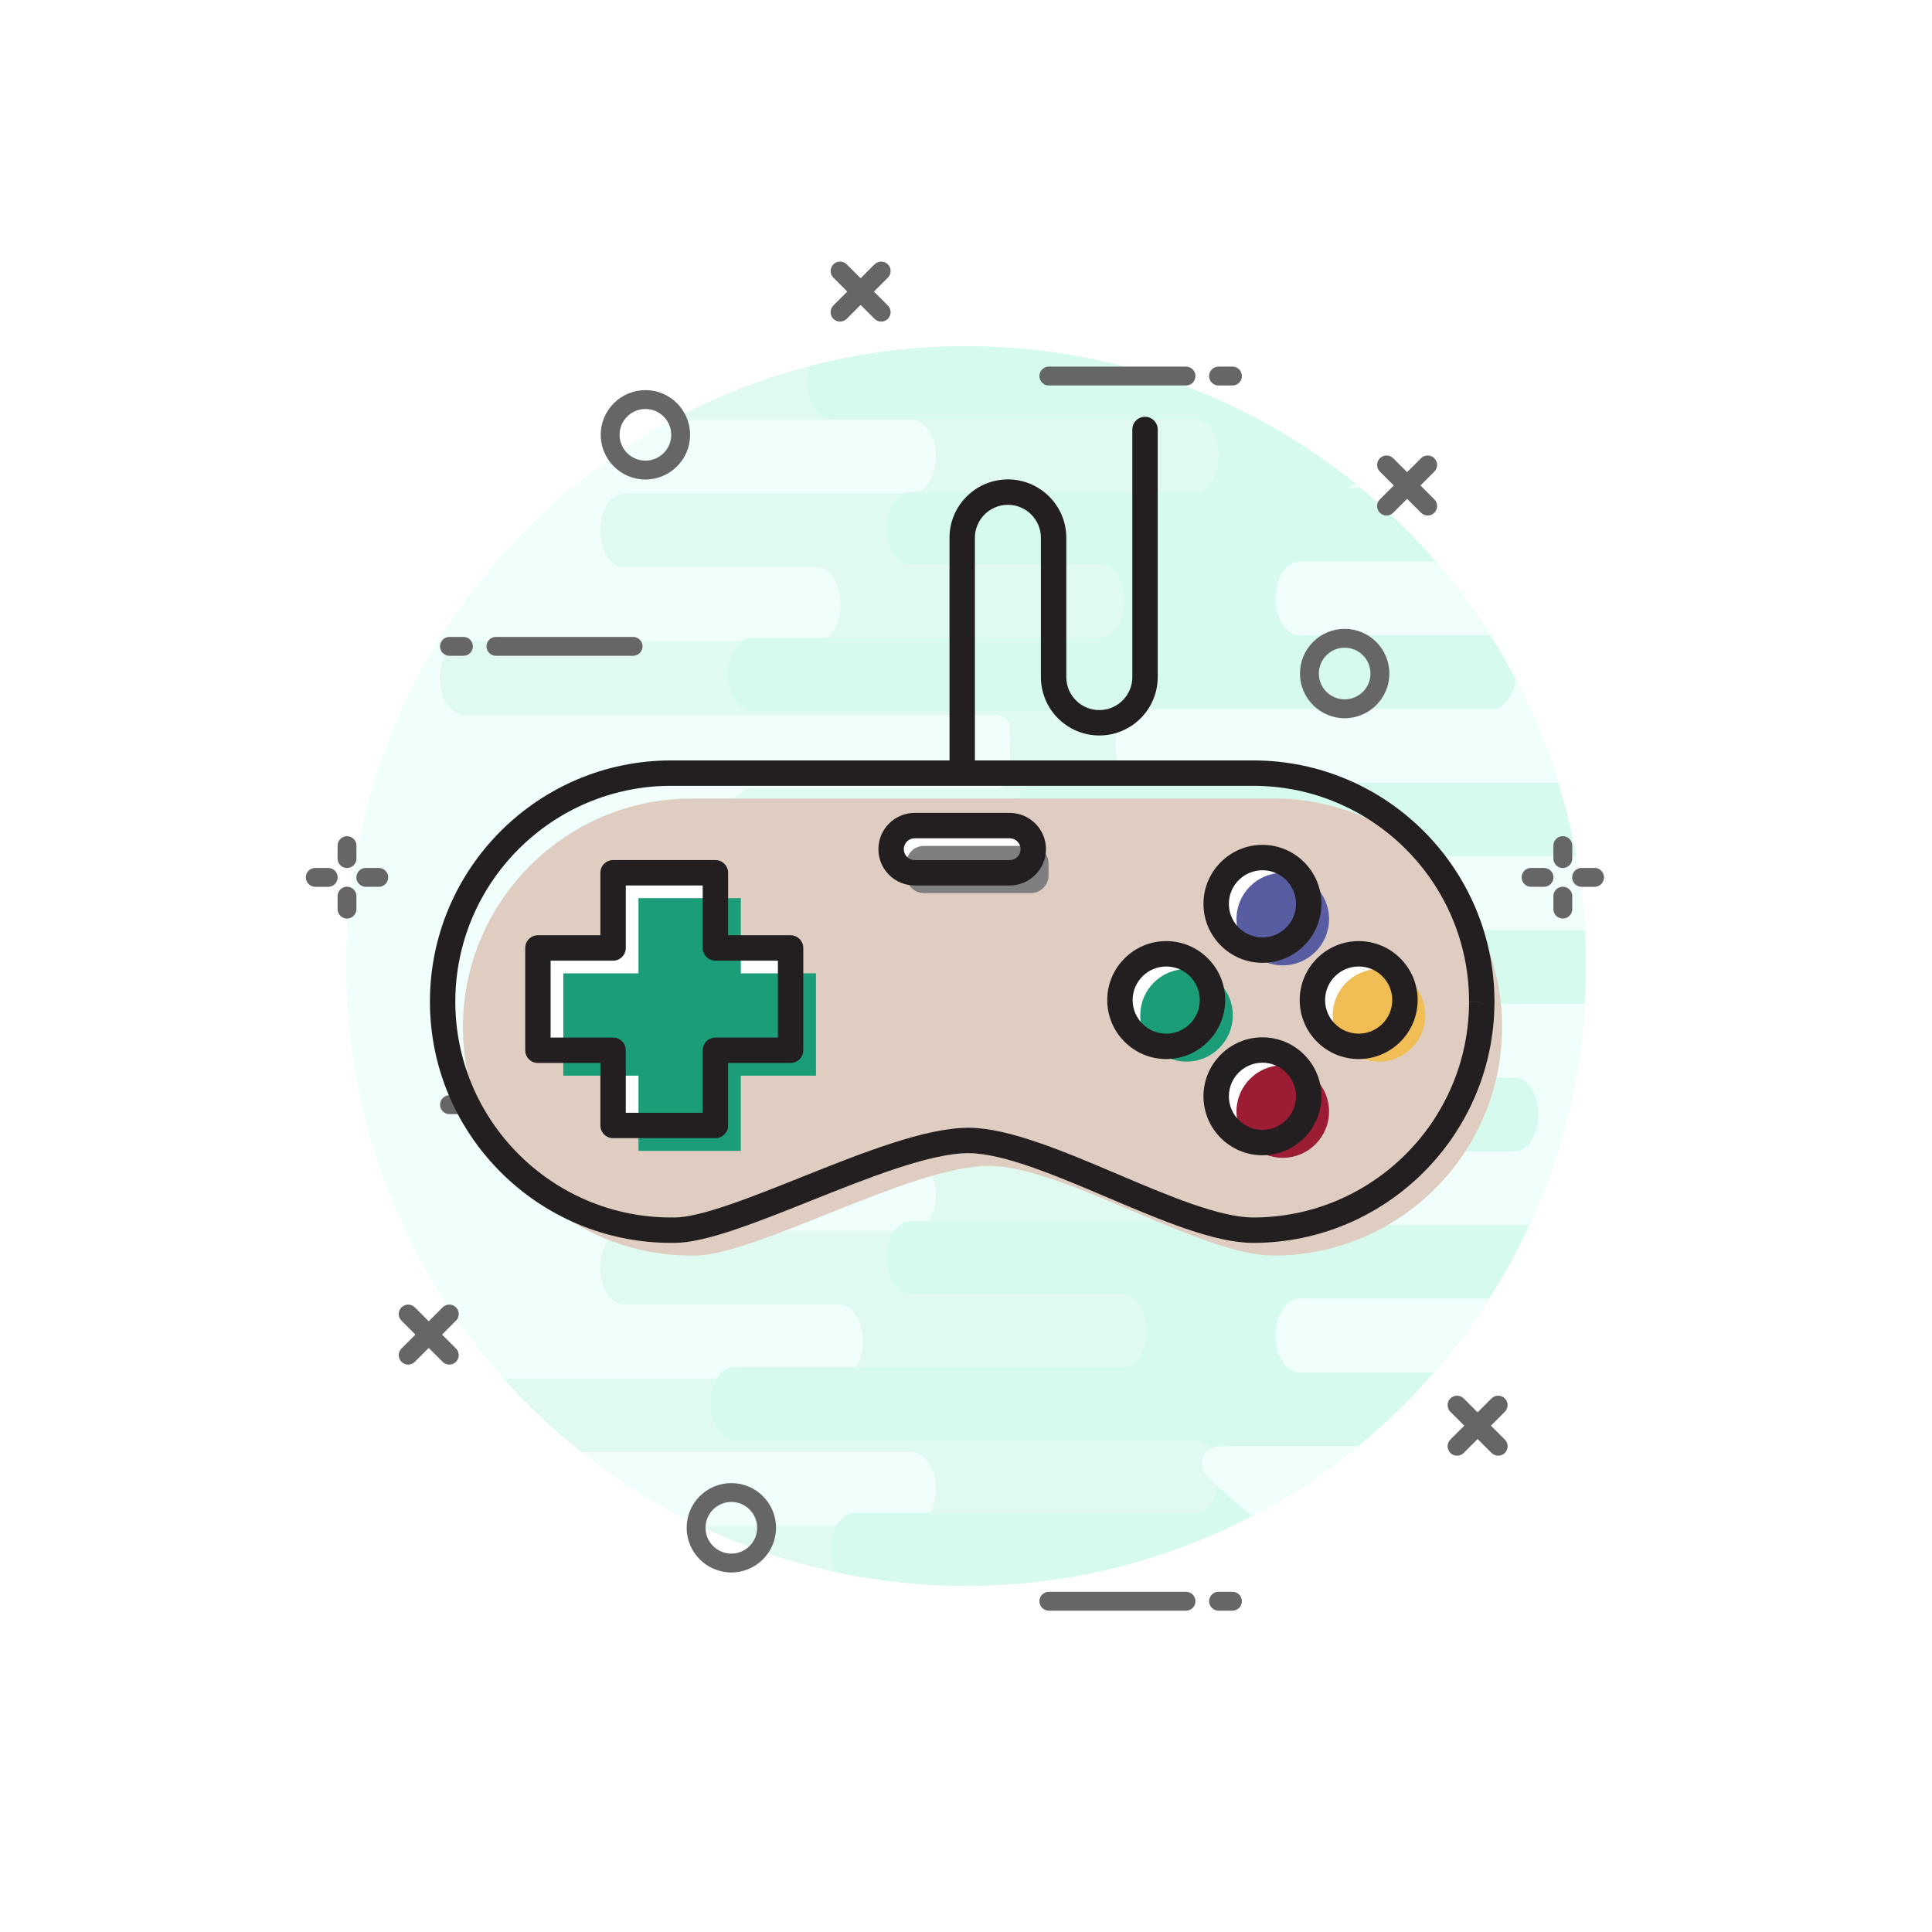
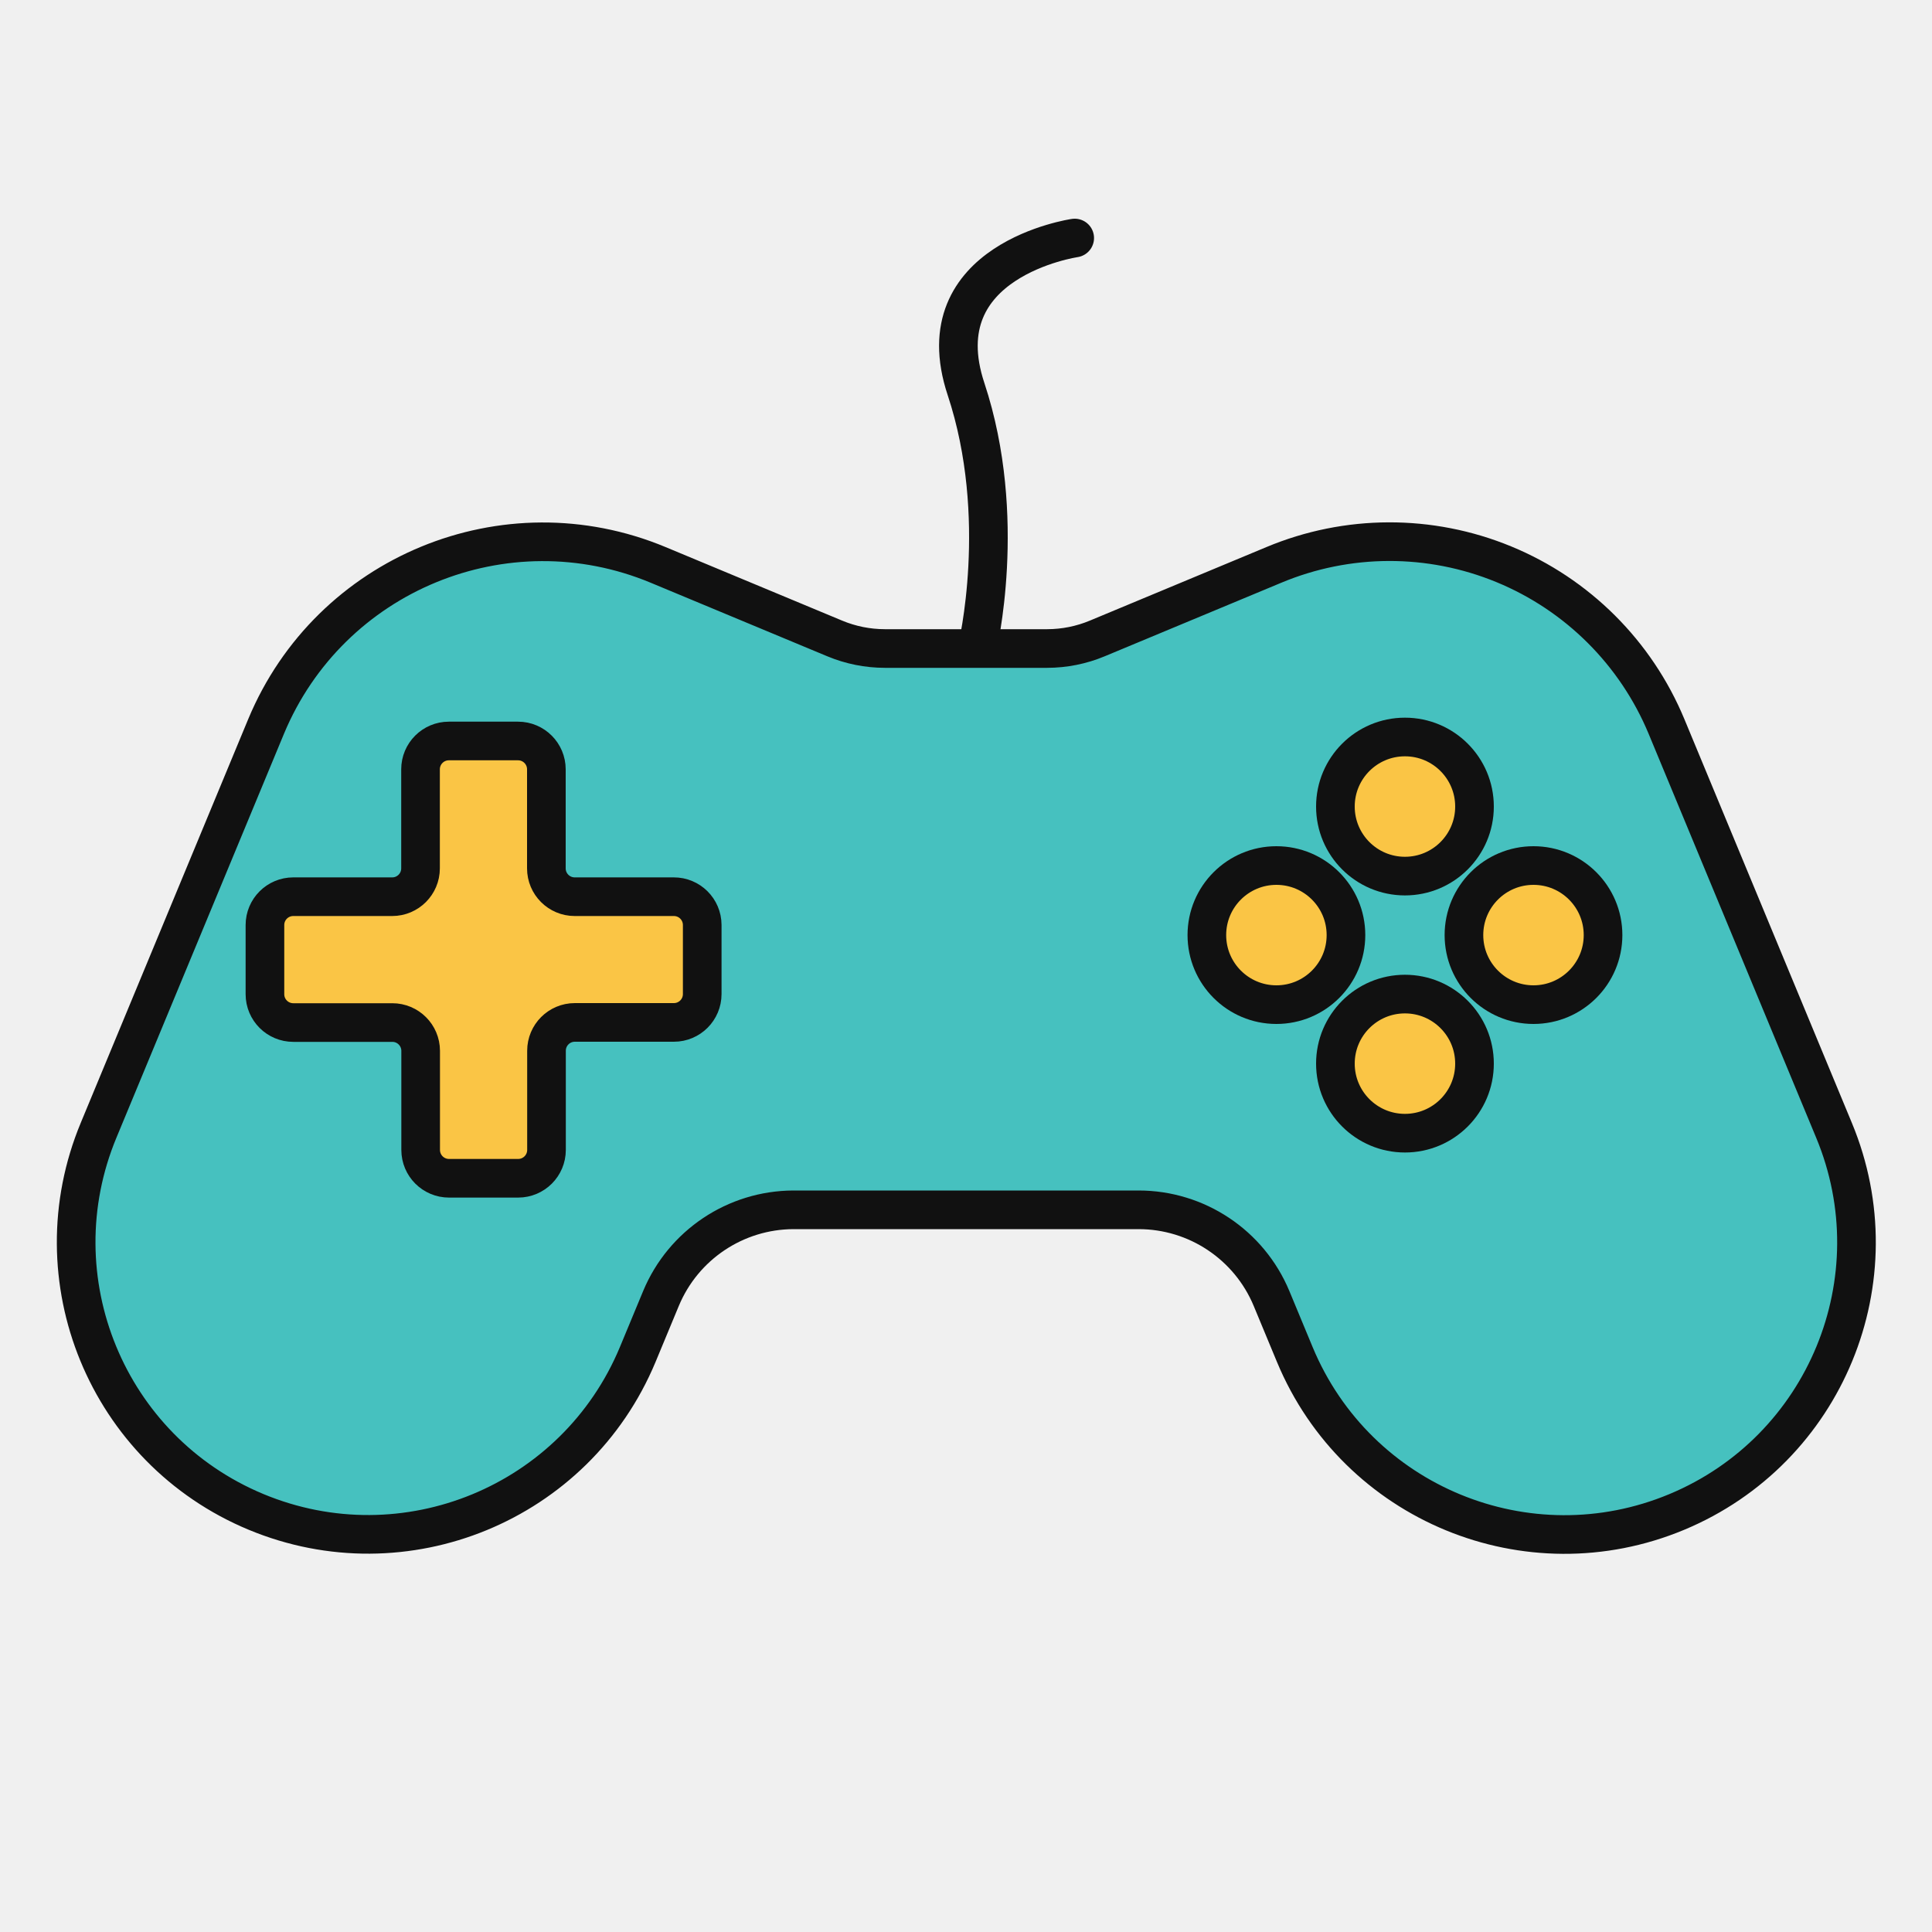
- <svg xmlns="http://www.w3.org/2000/svg" version="1.1" id="svg2" xml:space="preserve" width="682.667" height="682.667" viewBox="0 0 682.667 682.667">
-   <defs id="defs6">
-     <clipPath clipPathUnits="userSpaceOnUse" id="clipPath20">
-       <path d="M 0,512 H 512 V 0 H 0 Z" id="path18" />
-     </clipPath>
-     <clipPath clipPathUnits="userSpaceOnUse" id="clipPath28">
-       <path d="M 91.745,420.255 H 420.255 V 91.745 H 91.745 Z" id="path26" />
-     </clipPath>
+ <svg xmlns="http://www.w3.org/2000/svg" id="Layer_1" data-name="Layer 1" viewBox="0 0 150 150">
+   <defs>
+     <style> .cls-1 { fill: #46c1bf; } .cls-1, .cls-2, .cls-3 { stroke: #111; stroke-linecap: round; stroke-linejoin: round; stroke-width: 3px; } .cls-2 { fill: #fac545; } .cls-3 { fill: none; } </style>
  </defs>
-   <g id="g10" transform="matrix(1.333333,0,0,-1.333333,0,682.6667)">
-     <path d="M 0,0 H 512 V 512 H 0 Z" style="fill:#ffffff;fill-opacity:1;fill-rule:nonzero;stroke:none" id="path12" />
-     <g id="g14">
-       <g id="g16" clip-path="url(#clipPath20)">
-         <g id="g22">
-           <g id="g24" />
-           <g id="g72">
-             <g clip-path="url(#clipPath28)" opacity="0.8" id="g70">
-               <g transform="translate(420.2549,255.9995)" id="g32">
-                 <path d="m 0,0 c 0,-90.715 -73.539,-164.254 -164.254,-164.254 -90.717,0 -164.256,73.539 -164.256,164.254 0,90.716 73.539,164.256 164.256,164.256 C -73.539,164.256 0,90.716 0,0" style="fill:#ecfffa;fill-opacity:1;fill-rule:nonzero;stroke:none" id="path30" />
-               </g>
-               <g transform="translate(240.9619,99.3262)" id="g36">
-                 <path d="m 0,0 -1.404,-0.296 c 0.529,0.201 1.062,0.397 1.589,0.604 z m 159.315,235.243 c -26.851,49.202 -78.137,83.144 -137.55,85.538 L 7.911,320.766 c -25.472,-1.088 -49.441,-7.971 -70.62,-19.373 h 34.507 28.926 c 3.463,0 6.297,-4.396 6.297,-9.769 0,-5.372 -2.834,-9.768 -6.297,-9.768 h -28.926 -47.422 c -3.463,0 -6.297,-4.396 -6.297,-9.768 0,-5.373 2.834,-9.768 6.297,-9.768 h 47.422 3.739 c 3.463,0 6.296,-4.396 6.296,-9.768 0,-5.373 -2.833,-9.768 -6.296,-9.768 h -3.739 -68.674 -21.252 c -3.463,0 -6.297,-4.397 -6.297,-9.769 0,-5.372 2.834,-9.768 6.297,-9.768 h 21.252 68.674 50.965 c 1.423,0 2.733,-0.749 3.791,-1.996 l 0.242,-15.255 c -1.095,-1.424 -2.502,-2.286 -4.033,-2.286 h -50.965 -13.577 c -3.464,0 -6.297,-4.395 -6.297,-9.768 0,-5.372 2.833,-9.768 6.297,-9.768 h 13.577 34.436 c 3.463,0 6.297,-4.396 6.297,-9.768 0,-5.373 -2.834,-9.768 -6.297,-9.768 h -34.436 -43.487 c -3.463,0 -6.297,-4.396 -6.297,-9.769 0,-5.372 2.834,-9.767 6.297,-9.767 h 43.487 9.642 c 3.463,0 6.297,-4.397 6.297,-9.769 0,-5.373 -2.834,-9.769 -6.297,-9.769 h -9.642 -68.674 c -3.463,0 -6.297,-4.395 -6.297,-9.768 0,-5.372 2.834,-9.768 6.297,-9.768 h 68.674 28.926 c 3.463,0 6.297,-4.395 6.297,-9.768 0,-5.372 -2.834,-9.769 -6.297,-9.769 h -28.926 -47.422 c -3.463,0 -6.297,-4.394 -6.297,-9.767 0,-5.373 2.834,-9.769 6.297,-9.769 h 47.422 9.642 c 3.463,0 6.297,-4.395 6.297,-9.767 0,-5.374 -2.834,-9.769 -6.297,-9.769 h -9.642 -68.674 -10.724 c 6.322,-7.09 13.244,-13.631 20.695,-19.537 h 58.703 28.926 c 3.463,0 6.297,-4.395 6.297,-9.768 0,-5.373 -2.834,-9.768 -6.297,-9.768 h -28.926 -27.393 c 21.397,-10.207 45.346,-15.927 70.634,-15.927 66.107,0 123.085,39.06 149.137,95.355 z" style="fill:#d9f9ee;fill-opacity:1;fill-rule:nonzero;stroke:none" id="path34" />
-               </g>
-               <g transform="translate(256.0005,420.2554)" id="g40">
-                 <path d="m 0,0 c -14.288,0 -28.149,-1.828 -41.365,-5.256 -0.441,-1.324 -0.695,-2.82 -0.695,-4.406 0,-5.314 2.803,-9.662 6.228,-9.662 h 67.928 28.612 c 3.426,0 6.229,-4.348 6.229,-9.662 0,-5.315 -2.803,-9.662 -6.229,-9.662 H 32.096 -14.811 c -3.425,0 -6.228,-4.348 -6.228,-9.663 0,-5.314 2.803,-9.662 6.228,-9.662 h 46.907 3.698 c 3.426,0 6.229,-4.348 6.229,-9.661 0,-5.315 -2.803,-9.663 -6.229,-9.663 h -3.698 -67.928 -21.02 c -3.426,0 -6.229,-4.348 -6.229,-9.662 0,-5.314 2.803,-9.662 6.229,-9.662 h 21.02 67.928 50.411 c 3.426,0 6.229,-4.348 6.229,-9.662 0,-5.314 -2.803,-9.662 -6.229,-9.662 H 32.096 18.667 c -3.426,0 -6.229,-4.348 -6.229,-9.662 0,-5.314 2.803,-9.662 6.229,-9.662 h 13.429 34.062 c 3.425,0 6.228,-4.348 6.228,-9.662 0,-5.314 -2.803,-9.662 -6.228,-9.662 H 32.096 -10.918 c -3.426,0 -6.228,-4.348 -6.228,-9.662 0,-5.315 2.802,-9.662 6.228,-9.662 h 43.014 9.537 c 3.426,0 6.229,-4.348 6.229,-9.663 0,-5.314 -2.803,-9.662 -6.229,-9.662 h -9.537 -67.928 c -3.425,0 -6.228,-4.347 -6.228,-9.662 0,-5.314 2.803,-9.662 6.228,-9.662 h 67.928 28.612 c 3.426,0 6.229,-4.348 6.229,-9.662 0,-5.314 -2.803,-9.662 -6.229,-9.662 H 32.096 -14.811 c -3.425,0 -6.228,-4.348 -6.228,-9.662 0,-5.314 2.803,-9.662 6.228,-9.662 h 46.907 9.537 c 3.426,0 6.229,-4.348 6.229,-9.662 0,-5.314 -2.803,-9.662 -6.229,-9.662 h -9.537 -67.928 -25.691 c -3.426,0 -6.229,-4.348 -6.229,-9.662 0,-5.314 2.803,-9.663 6.229,-9.663 h 25.691 67.928 28.612 c 3.426,0 6.229,-4.347 6.229,-9.662 0,-5.313 -2.803,-9.661 -6.229,-9.661 H 32.096 -29.603 c -3.426,0 -6.229,-4.349 -6.229,-9.662 0,-2.277 0.518,-4.375 1.376,-6.031 11.112,-2.372 22.636,-3.631 34.456,-3.631 90.715,0 164.254,73.539 164.254,164.254 C 164.254,-73.54 90.715,0 0,0" style="fill:#cdf9ea;fill-opacity:1;fill-rule:nonzero;stroke:none" id="path38" />
-               </g>
-               <g transform="translate(391.7598,167.8174)" id="g44">
-                 <path d="m 0,0 h -47.422 c -3.464,0 -6.298,-4.395 -6.298,-9.768 0,-5.373 2.834,-9.768 6.298,-9.768 h 35.663 C -6.43,-13.406 -1.548,-6.877 2.837,0 Z" style="fill:#ecfffa;fill-opacity:1;fill-rule:nonzero;stroke:none" id="path42" />
-               </g>
-               <g transform="translate(360.5156,382.7192)" id="g48">
-                 <path d="M 0,0 C -0.423,0.349 -0.854,0.687 -1.28,1.032 -1.941,0.688 -2.607,0.353 -3.263,0 Z" style="fill:#ecfffa;fill-opacity:1;fill-rule:nonzero;stroke:none" id="path46" />
-               </g>
-               <g transform="translate(338.04,353.4141)" id="g52">
-                 <path d="M 0,0 C 0,-5.373 2.834,-9.768 6.298,-9.768 H 53.72 56.892 C 52.547,-2.895 47.71,3.635 42.424,9.768 H 6.298 C 2.834,9.768 0,5.373 0,0" style="fill:#ecfffa;fill-opacity:1;fill-rule:nonzero;stroke:none" id="path50" />
-               </g>
-               <g transform="translate(301.834,304.5732)" id="g56">
-                 <path d="m 0,0 h 21.252 68.674 21.191 C 108.173,9.524 104.38,18.675 99.836,27.372 99.254,22.917 96.702,19.537 93.665,19.537 H 89.926 21.252 0 c -3.464,0 -6.297,-4.397 -6.297,-9.769 C -6.297,4.396 -3.464,0 0,0" style="fill:#ecfffa;fill-opacity:1;fill-rule:nonzero;stroke:none" id="path54" />
-               </g>
-               <g transform="translate(378.1826,285.0366)" id="g60">
-                 <path d="m 0,0 c -3.464,0 -6.297,-4.396 -6.297,-9.768 0,-5.373 2.833,-9.768 6.297,-9.768 H 13.577 41.793 C 41.415,-12.912 40.653,-6.391 39.514,0 H 13.577 Z" style="fill:#ecfffa;fill-opacity:1;fill-rule:nonzero;stroke:none" id="path58" />
-               </g>
-               <g transform="translate(348.2734,245.9639)" id="g64">
-                 <path d="m 0,0 c -3.464,0 -6.298,-4.396 -6.298,-9.769 0,-5.372 2.834,-9.767 6.298,-9.767 h 43.486 9.643 c 3.463,0 6.296,-4.397 6.296,-9.769 0,-5.373 -2.833,-9.768 -6.296,-9.768 h -9.643 -68.673 c -3.464,0 -6.297,-4.396 -6.297,-9.769 0,-5.372 2.833,-9.767 6.297,-9.767 h 68.673 13.496 c 8.3,18.015 13.43,37.788 14.686,58.609 L 43.486,0 Z" style="fill:#ecfffa;fill-opacity:1;fill-rule:nonzero;stroke:none" id="path62" />
-               </g>
-               <g transform="translate(323.0859,128.7451)" id="g68">
-                 <path d="M 0,0 C -4.113,0 -6.155,-4.993 -3.223,-7.878 0.572,-11.61 4.556,-15.148 8.698,-18.5 18.702,-13.288 28.102,-7.079 36.766,0 Z" style="fill:#ecfffa;fill-opacity:1;fill-rule:nonzero;stroke:none" id="path66" />
-               </g>
-             </g>
-           </g>
-         </g>
-         <g id="g74" transform="translate(326.6172,409.8408)">
-           <path d="m 0,0 h -3.698 c -1.381,0 -2.5,1.119 -2.5,2.5 0,1.381 1.119,2.5 2.5,2.5 H 0 C 1.381,5 2.5,3.881 2.5,2.5 2.5,1.119 1.381,0 0,0" style="fill:#666666;fill-opacity:1;fill-rule:nonzero;stroke:none" id="path76" />
-         </g>
-         <g id="g78" transform="translate(314.3057,409.8408)">
-           <path d="m 0,0 h -36.352 c -1.38,0 -2.5,1.119 -2.5,2.5 0,1.381 1.12,2.5 2.5,2.5 H 0 C 1.381,5 2.5,3.881 2.5,2.5 2.5,1.119 1.381,0 0,0" style="fill:#666666;fill-opacity:1;fill-rule:nonzero;stroke:none" id="path80" />
-         </g>
-         <g id="g82" transform="translate(122.8145,216.7432)">
-           <path d="m 0,0 h -3.699 c -1.381,0 -2.5,1.119 -2.5,2.5 0,1.381 1.119,2.5 2.5,2.5 H 0 C 1.381,5 2.5,3.881 2.5,2.5 2.5,1.119 1.381,0 0,0" style="fill:#666666;fill-opacity:1;fill-rule:nonzero;stroke:none" id="path84" />
-         </g>
-         <g id="g86" transform="translate(167.7793,216.7432)">
-           <path d="m 0,0 h -36.352 c -1.38,0 -2.5,1.119 -2.5,2.5 0,1.381 1.12,2.5 2.5,2.5 H 0 C 1.381,5 2.5,3.881 2.5,2.5 2.5,1.119 1.381,0 0,0" style="fill:#666666;fill-opacity:1;fill-rule:nonzero;stroke:none" id="path88" />
-         </g>
-         <g id="g90" transform="translate(122.8145,338.208)">
-           <path d="m 0,0 h -3.699 c -1.381,0 -2.5,1.119 -2.5,2.5 0,1.381 1.119,2.5 2.5,2.5 H 0 C 1.381,5 2.5,3.881 2.5,2.5 2.5,1.119 1.381,0 0,0" style="fill:#666666;fill-opacity:1;fill-rule:nonzero;stroke:none" id="path92" />
-         </g>
-         <g id="g94" transform="translate(167.7793,338.208)">
-           <path d="m 0,0 h -36.352 c -1.38,0 -2.5,1.119 -2.5,2.5 0,1.381 1.12,2.5 2.5,2.5 H 0 C 1.381,5 2.5,3.881 2.5,2.5 2.5,1.119 1.381,0 0,0" style="fill:#666666;fill-opacity:1;fill-rule:nonzero;stroke:none" id="path96" />
-         </g>
-         <g id="g98" transform="translate(326.6172,85.1563)">
-           <path d="m 0,0 h -3.698 c -1.381,0 -2.5,1.119 -2.5,2.5 0,1.381 1.119,2.5 2.5,2.5 H 0 C 1.381,5 2.5,3.881 2.5,2.5 2.5,1.119 1.381,0 0,0" style="fill:#666666;fill-opacity:1;fill-rule:nonzero;stroke:none" id="path100" />
-         </g>
-         <g id="g102" transform="translate(314.3057,85.1563)">
-           <path d="m 0,0 h -36.352 c -1.38,0 -2.5,1.119 -2.5,2.5 0,1.381 1.12,2.5 2.5,2.5 H 0 C 1.381,5 2.5,3.881 2.5,2.5 2.5,1.119 1.381,0 0,0" style="fill:#666666;fill-opacity:1;fill-rule:nonzero;stroke:none" id="path104" />
-         </g>
-         <g id="g106" transform="translate(356.3506,340.3491)">
-           <path d="m 0,0 c -3.773,0 -6.843,-3.07 -6.843,-6.843 0,-3.774 3.07,-6.844 6.843,-6.844 3.773,0 6.844,3.07 6.844,6.844 C 6.844,-3.07 3.773,0 0,0 m 0,-18.687 c -6.53,0 -11.843,5.313 -11.843,11.844 C -11.843,-0.313 -6.53,5 0,5 6.53,5 11.844,-0.313 11.844,-6.843 11.844,-13.374 6.53,-18.687 0,-18.687" style="fill:#666666;fill-opacity:1;fill-rule:nonzero;stroke:none" id="path108" />
-         </g>
-         <g id="g110" transform="translate(356.3506,218.3008)">
-           <path d="m 0,0 c -3.773,0 -6.843,-3.07 -6.843,-6.844 0,-3.773 3.07,-6.844 6.843,-6.844 3.773,0 6.844,3.071 6.844,6.844 C 6.844,-3.07 3.773,0 0,0 m 0,-18.687 c -6.53,0 -11.843,5.313 -11.843,11.843 C -11.843,-0.313 -6.53,5 0,5 6.53,5 11.844,-0.313 11.844,-6.844 11.844,-13.374 6.53,-18.687 0,-18.687" style="fill:#666666;fill-opacity:1;fill-rule:nonzero;stroke:none" id="path112" />
-         </g>
-         <g id="g114" transform="translate(171.0396,403.6118)">
-           <path d="m 0,0 c -3.773,0 -6.843,-3.07 -6.843,-6.843 0,-3.774 3.07,-6.844 6.843,-6.844 3.773,0 6.844,3.07 6.844,6.844 C 6.844,-3.07 3.773,0 0,0 m 0,-18.687 c -6.53,0 -11.843,5.313 -11.843,11.844 C -11.843,-0.313 -6.53,5 0,5 6.531,5 11.844,-0.313 11.844,-6.843 11.844,-13.374 6.531,-18.687 0,-18.687" style="fill:#666666;fill-opacity:1;fill-rule:nonzero;stroke:none" id="path116" />
-         </g>
-         <g id="g118" transform="translate(193.8145,113.9658)">
-           <path d="m 0,0 c -3.773,0 -6.844,-3.07 -6.844,-6.844 0,-3.773 3.071,-6.844 6.844,-6.844 3.773,0 6.843,3.071 6.843,6.844 C 6.843,-3.07 3.773,0 0,0 m 0,-18.687 c -6.531,0 -11.844,5.313 -11.844,11.843 C -11.844,-0.313 -6.531,5 0,5 6.53,5 11.843,-0.313 11.843,-6.844 11.843,-13.374 6.53,-18.687 0,-18.687" style="fill:#666666;fill-opacity:1;fill-rule:nonzero;stroke:none" id="path120" />
-         </g>
-         <g id="g122" transform="translate(378.3486,375.3853)">
-           <path d="m 0,0 c -0.64,0 -1.279,0.244 -1.768,0.732 l -10.904,10.905 c -0.976,0.976 -0.976,2.559 0,3.535 0.977,0.976 2.559,0.976 3.535,0 L 1.768,4.268 C 2.744,3.292 2.744,1.708 1.768,0.732 1.279,0.244 0.64,0 0,0" style="fill:#666666;fill-opacity:1;fill-rule:nonzero;stroke:none" id="path124" />
-         </g>
-         <g id="g126" transform="translate(367.4443,375.3853)">
-           <path d="m 0,0 c -0.64,0 -1.279,0.244 -1.768,0.732 -0.976,0.976 -0.976,2.56 0,3.536 L 9.137,15.172 c 0.976,0.976 2.558,0.976 3.535,0 0.976,-0.976 0.976,-2.559 0,-3.535 L 1.768,0.732 C 1.279,0.244 0.64,0 0,0" style="fill:#666666;fill-opacity:1;fill-rule:nonzero;stroke:none" id="path128" />
-         </g>
-         <g id="g130" transform="translate(233.5254,426.7739)">
-           <path d="m 0,0 c -0.64,0 -1.28,0.244 -1.768,0.732 l -10.903,10.905 c -0.977,0.976 -0.977,2.559 0,3.535 0.975,0.977 2.559,0.976 3.535,0 L 1.768,4.268 C 2.744,3.292 2.744,1.708 1.768,0.732 1.28,0.244 0.64,0 0,0" style="fill:#666666;fill-opacity:1;fill-rule:nonzero;stroke:none" id="path132" />
-         </g>
-         <g id="g134" transform="translate(222.6216,426.7739)">
-           <path d="m 0,0 c -0.64,0 -1.28,0.244 -1.768,0.732 -0.976,0.976 -0.976,2.56 0,3.536 L 9.136,15.172 c 0.976,0.976 2.56,0.976 3.535,0 0.977,-0.976 0.977,-2.559 0,-3.535 L 1.768,0.732 C 1.28,0.244 0.64,0 0,0" style="fill:#666666;fill-opacity:1;fill-rule:nonzero;stroke:none" id="path136" />
-         </g>
-         <g id="g138" transform="translate(397.0361,126.2266)">
-           <path d="m 0,0 c -0.64,0 -1.279,0.244 -1.768,0.732 l -10.904,10.905 c -0.976,0.976 -0.976,2.558 0,3.535 0.977,0.976 2.559,0.976 3.535,0 L 1.768,4.268 C 2.744,3.291 2.744,1.709 1.768,0.732 1.279,0.244 0.64,0 0,0" style="fill:#666666;fill-opacity:1;fill-rule:nonzero;stroke:none" id="path140" />
-         </g>
-         <g id="g142" transform="translate(386.1318,126.2266)">
-           <path d="m 0,0 c -0.64,0 -1.279,0.244 -1.768,0.732 -0.976,0.977 -0.976,2.559 0,3.536 L 9.137,15.172 c 0.976,0.976 2.558,0.976 3.535,0 0.976,-0.977 0.976,-2.559 0,-3.535 L 1.768,0.732 C 1.279,0.244 0.64,0 0,0" style="fill:#666666;fill-opacity:1;fill-rule:nonzero;stroke:none" id="path144" />
-         </g>
-         <g id="g146" transform="translate(119.0684,150.3643)">
-           <path d="m 0,0 c -0.64,0 -1.28,0.244 -1.768,0.732 l -10.903,10.905 c -0.977,0.976 -0.977,2.559 0,3.535 0.975,0.977 2.559,0.977 3.535,0 L 1.768,4.268 C 2.744,3.291 2.744,1.708 1.768,0.732 1.28,0.244 0.64,0 0,0" style="fill:#666666;fill-opacity:1;fill-rule:nonzero;stroke:none" id="path148" />
-         </g>
-         <g id="g150" transform="translate(108.1646,150.3643)">
-           <path d="m 0,0 c -0.64,0 -1.28,0.244 -1.768,0.732 -0.976,0.976 -0.976,2.559 0,3.536 L 9.136,15.172 c 0.976,0.976 2.56,0.976 3.535,0 0.977,-0.976 0.977,-2.559 0,-3.535 L 1.768,0.732 C 1.28,0.244 0.64,0 0,0" style="fill:#666666;fill-opacity:1;fill-rule:nonzero;stroke:none" id="path152" />
-         </g>
-         <g id="g154" transform="translate(409.1875,276.9888)">
-           <path d="m 0,0 h -3.44 c -1.381,0 -2.5,1.119 -2.5,2.5 0,1.381 1.119,2.5 2.5,2.5 H 0 C 1.381,5 2.5,3.881 2.5,2.5 2.5,1.119 1.381,0 0,0" style="fill:#666666;fill-opacity:1;fill-rule:nonzero;stroke:none" id="path156" />
-         </g>
-         <g id="g158" transform="translate(422.5791,276.9888)">
-           <path d="m 0,0 h -3.439 c -1.381,0 -2.5,1.119 -2.5,2.5 0,1.381 1.119,2.5 2.5,2.5 H 0 C 1.381,5 2.5,3.881 2.5,2.5 2.5,1.119 1.381,0 0,0" style="fill:#666666;fill-opacity:1;fill-rule:nonzero;stroke:none" id="path160" />
-         </g>
-         <g id="g162" transform="translate(414.1631,281.9653)">
-           <path d="m 0,0 c -1.381,0 -2.5,1.119 -2.5,2.5 v 3.439 c 0,1.381 1.119,2.5 2.5,2.5 1.381,0 2.5,-1.119 2.5,-2.5 V 2.5 C 2.5,1.119 1.381,0 0,0" style="fill:#666666;fill-opacity:1;fill-rule:nonzero;stroke:none" id="path164" />
-         </g>
-         <g id="g166" transform="translate(414.1631,268.5728)">
-           <path d="m 0,0 c -1.381,0 -2.5,1.119 -2.5,2.5 v 3.44 c 0,1.381 1.119,2.5 2.5,2.5 1.381,0 2.5,-1.119 2.5,-2.5 V 2.5 C 2.5,1.119 1.381,0 0,0" style="fill:#666666;fill-opacity:1;fill-rule:nonzero;stroke:none" id="path168" />
-         </g>
-         <g id="g170" transform="translate(86.9878,276.9888)">
-           <path d="m 0,0 h -3.44 c -1.381,0 -2.5,1.119 -2.5,2.5 0,1.381 1.119,2.5 2.5,2.5 H 0 C 1.381,5 2.5,3.881 2.5,2.5 2.5,1.119 1.381,0 0,0" style="fill:#666666;fill-opacity:1;fill-rule:nonzero;stroke:none" id="path172" />
-         </g>
-         <g id="g174" transform="translate(100.3799,276.9888)">
-           <path d="m 0,0 h -3.44 c -1.381,0 -2.5,1.119 -2.5,2.5 0,1.381 1.119,2.5 2.5,2.5 H 0 C 1.381,5 2.5,3.881 2.5,2.5 2.5,1.119 1.381,0 0,0" style="fill:#666666;fill-opacity:1;fill-rule:nonzero;stroke:none" id="path176" />
-         </g>
-         <g id="g178" transform="translate(91.9639,281.9653)">
-           <path d="m 0,0 c -1.381,0 -2.5,1.119 -2.5,2.5 v 3.439 c 0,1.381 1.119,2.5 2.5,2.5 1.381,0 2.5,-1.119 2.5,-2.5 V 2.5 C 2.5,1.119 1.381,0 0,0" style="fill:#666666;fill-opacity:1;fill-rule:nonzero;stroke:none" id="path180" />
-         </g>
-         <g id="g182" transform="translate(91.9639,268.5728)">
-           <path d="m 0,0 c -1.381,0 -2.5,1.119 -2.5,2.5 v 3.44 c 0,1.381 1.119,2.5 2.5,2.5 1.381,0 2.5,-1.119 2.5,-2.5 V 2.5 C 2.5,1.119 1.381,0 0,0" style="fill:#666666;fill-opacity:1;fill-rule:nonzero;stroke:none" id="path184" />
-         </g>
-         <g id="g186" transform="translate(398.0645,239.832)">
-           <path d="m 0,0 c -0.005,33.444 -27.118,60.555 -60.563,60.555 h -154.254 c -33.31,0 -60.564,-27.254 -60.564,-60.564 V -0.01 c 0,-33.309 27.254,-60.563 60.564,-60.563 l 0.108,0.019 c 0.252,-0.004 0.501,-0.019 0.753,-0.019 16.15,0 57.66,23.903 78.06,23.777 19.748,-0.122 56.078,-23.777 75.333,-23.777 33.445,0 60.558,27.11 60.563,60.554 l 0,0.009 v 0.001 z" style="fill:#decdc0;fill-opacity:1;fill-rule:nonzero;stroke:none" id="path188" />
-         </g>
-         <g id="g190" transform="translate(256.6245,213.1289)">
-           <path d="m 0,0 h 0.181 c 10.574,-0.065 25.156,-6.259 39.258,-12.249 13.342,-5.666 27.138,-11.526 36.055,-11.526 31.534,0 57.193,25.655 57.198,57.189 l 3.365,0.019 h -3.365 C 132.687,64.967 107.028,90.622 75.494,90.622 H -78.761 c -31.539,0 -57.199,-25.659 -57.199,-57.198 0,-31.448 25.507,-57.05 56.92,-57.198 l 0.423,0.017 0.718,-0.018 c 6.926,0 20.388,5.38 33.408,10.585 C -28.265,-6.705 -11.488,0 0,0 m 75.494,-30.505 c -10.288,0 -24.081,5.859 -38.687,12.063 -13.49,5.73 -27.441,11.657 -36.668,11.713 -10.181,0.089 -27.153,-6.724 -42.133,-12.71 -14.236,-5.691 -27.684,-11.066 -35.905,-11.066 -0.177,0 -0.352,0.005 -0.527,0.012 l -0.058,10e-4 -0.277,-0.013 c -35.25,0 -63.928,28.679 -63.928,63.929 0,35.25 28.678,63.928 63.928,63.928 H 75.494 c 35.244,0 63.923,-28.674 63.927,-63.919 V 33.424 C 139.417,-1.832 110.738,-30.505 75.494,-30.505" style="fill:#231f20;fill-opacity:1;fill-rule:nonzero;stroke:none" id="path192" />
-         </g>
-         <g id="g194" transform="translate(210.8608,259.436)">
-           <path d="M 0,0 H -19.925 V 19.925 H -47.039 V 0 h -19.924 v -27.114 h 19.924 v -19.925 h 27.114 v 19.925 H 0 Z" style="fill:#ffffff;fill-opacity:1;fill-rule:nonzero;stroke:none" id="path196" />
-         </g>
-         <g id="g198" transform="translate(216.2441,254.0527)">
-           <path d="M 0,0 H -19.924 V 19.924 H -47.039 V 0 h -19.924 v -27.114 h 19.924 v -19.925 h 27.115 v 19.925 H 0 Z" style="fill:#1c9d79;fill-opacity:1;fill-rule:nonzero;stroke:none" id="path200" />
-         </g>
-         <g id="g202" transform="translate(165.8413,217.1074)">
-           <path d="m 0,0 h 20.384 v 16.561 c 0,1.858 1.507,3.365 3.365,3.365 h 16.56 v 20.383 h -16.56 c -1.858,0 -3.365,1.506 -3.365,3.365 v 16.56 H 0 v -16.56 c 0,-1.859 -1.506,-3.365 -3.365,-3.365 h -16.56 V 19.926 h 16.56 C -1.506,19.926 0,18.419 0,16.561 Z M 23.749,-6.729 H -3.365 c -1.858,0 -3.364,1.506 -3.364,3.365 v 16.56 H -23.29 c -1.858,0 -3.364,1.506 -3.364,3.365 v 27.113 c 0,1.858 1.506,3.365 3.364,3.365 h 16.561 v 16.56 c 0,1.859 1.506,3.364 3.364,3.364 h 27.114 c 1.858,0 3.365,-1.505 3.365,-3.364 v -16.56 h 16.559 c 1.859,0 3.365,-1.507 3.365,-3.365 V 16.561 c 0,-1.859 -1.506,-3.365 -3.365,-3.365 H 27.114 v -16.56 c 0,-1.859 -1.507,-3.365 -3.365,-3.365" style="fill:#231f20;fill-opacity:1;fill-rule:nonzero;stroke:none" id="path204" />
-         </g>
-         <g id="g206" transform="translate(346.8252,271.1265)">
-           <path d="m 0,0 c 0,-6.773 -5.49,-12.263 -12.264,-12.263 -6.772,0 -12.263,5.49 -12.263,12.263 0,6.773 5.491,12.264 12.263,12.264 C -5.49,12.264 0,6.773 0,0" style="fill:#ffffff;fill-opacity:1;fill-rule:nonzero;stroke:none" id="path208" />
-         </g>
-         <g id="g210" transform="translate(346.8252,220.123)">
-           <path d="m 0,0 c 0,-6.772 -5.49,-12.263 -12.264,-12.263 -6.772,0 -12.263,5.491 -12.263,12.263 0,6.773 5.491,12.264 12.263,12.264 C -5.49,12.264 0,6.773 0,0" style="fill:#ffffff;fill-opacity:1;fill-rule:nonzero;stroke:none" id="path212" />
-         </g>
-         <g id="g214" transform="translate(360.0635,233.3613)">
-           <path d="m 0,0 c -6.773,0 -12.264,5.491 -12.264,12.264 0,6.773 5.491,12.263 12.264,12.263 6.772,0 12.264,-5.49 12.264,-12.263 C 12.264,5.491 6.772,0 0,0" style="fill:#ffffff;fill-opacity:1;fill-rule:nonzero;stroke:none" id="path216" />
-         </g>
-         <g id="g218" transform="translate(309.0605,233.3613)">
-           <path d="m 0,0 c -6.773,0 -12.264,5.491 -12.264,12.264 0,6.773 5.491,12.263 12.264,12.263 6.772,0 12.263,-5.49 12.263,-12.263 C 12.263,5.491 6.772,0 0,0" style="fill:#ffffff;fill-opacity:1;fill-rule:nonzero;stroke:none" id="path220" />
-         </g>
-         <g id="g222" transform="translate(352.209,268.4351)">
-           <path d="m 0,0 c 0,-6.773 -5.491,-12.264 -12.264,-12.264 -6.773,0 -12.263,5.491 -12.263,12.264 0,6.773 5.49,12.264 12.263,12.264 C -5.491,12.264 0,6.773 0,0" style="fill:#585da2;fill-opacity:1;fill-rule:nonzero;stroke:none" id="path224" />
-         </g>
-         <g id="g226" transform="translate(352.209,217.4316)">
-           <path d="m 0,0 c 0,-6.772 -5.491,-12.264 -12.264,-12.264 -6.773,0 -12.263,5.492 -12.263,12.264 0,6.773 5.49,12.264 12.263,12.264 C -5.491,12.264 0,6.773 0,0" style="fill:#9c1c33;fill-opacity:1;fill-rule:nonzero;stroke:none" id="path228" />
-         </g>
-         <g id="g230" transform="translate(365.4473,230.6699)">
-           <path d="m 0,0 c -6.773,0 -12.264,5.49 -12.264,12.264 0,6.772 5.491,12.263 12.264,12.263 6.772,0 12.263,-5.491 12.263,-12.263 C 12.263,5.49 6.772,0 0,0" style="fill:#f0be55;fill-opacity:1;fill-rule:nonzero;stroke:none" id="path232" />
-         </g>
-         <g id="g234" transform="translate(314.4434,230.6699)">
-           <path d="m 0,0 c -6.772,0 -12.264,5.49 -12.264,12.264 0,6.772 5.492,12.263 12.264,12.263 6.773,0 12.264,-5.491 12.264,-12.263 C 12.264,5.49 6.773,0 0,0" style="fill:#1c9d79;fill-opacity:1;fill-rule:nonzero;stroke:none" id="path236" />
-         </g>
-         <g id="g238" transform="translate(334.5625,281.3716)">
-           <path d="m 0,0 c -4.908,0 -8.899,-3.992 -8.899,-8.899 0,-4.907 3.991,-8.898 8.899,-8.898 4.906,0 8.897,3.991 8.897,8.898 C 8.897,-3.992 4.906,0 0,0 m 0,-24.527 c -8.618,0 -15.629,7.011 -15.629,15.628 0,8.618 7.011,15.628 15.629,15.628 8.616,0 15.627,-7.01 15.627,-15.628 0,-8.617 -7.011,-15.628 -15.627,-15.628" style="fill:#231f20;fill-opacity:1;fill-rule:nonzero;stroke:none" id="path240" />
-         </g>
-         <g id="g242" transform="translate(334.5625,230.3682)">
-           <path d="m 0,0 c -4.908,0 -8.899,-3.992 -8.899,-8.898 0,-4.908 3.991,-8.9 8.899,-8.9 4.906,0 8.897,3.992 8.897,8.9 C 8.897,-3.992 4.906,0 0,0 m 0,-24.526 c -8.618,0 -15.629,7.009 -15.629,15.628 0,8.617 7.011,15.627 15.629,15.627 8.616,0 15.627,-7.01 15.627,-15.627 0,-8.619 -7.011,-15.628 -15.627,-15.628" style="fill:#231f20;fill-opacity:1;fill-rule:nonzero;stroke:none" id="path244" />
-         </g>
-         <g id="g246" transform="translate(360.0645,255.8696)">
-           <path d="m 0,0 c -4.908,0 -8.899,-3.992 -8.899,-8.899 0,-4.906 3.991,-8.898 8.899,-8.898 4.906,0 8.897,3.992 8.897,8.898 C 8.897,-3.992 4.906,0 0,0 m 0,-24.527 c -8.618,0 -15.629,7.011 -15.629,15.628 0,8.618 7.011,15.628 15.629,15.628 8.616,0 15.627,-7.01 15.627,-15.628 0,-8.617 -7.011,-15.628 -15.627,-15.628" style="fill:#231f20;fill-opacity:1;fill-rule:nonzero;stroke:none" id="path248" />
-         </g>
-         <g id="g250" transform="translate(309.0605,255.8696)">
-           <path d="m 0,0 c -4.907,0 -8.899,-3.992 -8.899,-8.899 0,-4.906 3.992,-8.898 8.899,-8.898 4.906,0 8.897,3.992 8.897,8.898 C 8.897,-3.992 4.906,0 0,0 m 0,-24.527 c -8.618,0 -15.629,7.011 -15.629,15.628 0,8.618 7.011,15.628 15.629,15.628 8.616,0 15.627,-7.01 15.627,-15.628 0,-8.617 -7.011,-15.628 -15.627,-15.628" style="fill:#231f20;fill-opacity:1;fill-rule:nonzero;stroke:none" id="path252" />
-         </g>
-         <g id="g254" transform="translate(269.1885,279.3608)">
-           <path d="m 0,0 h -28.395 c -2.555,0 -4.645,2.09 -4.645,4.645 v 3.212 c 0,2.555 2.09,4.645 4.645,4.645 H 0 c 2.555,0 4.645,-2.09 4.645,-4.645 V 4.645 C 4.645,2.09 2.555,0 0,0" style="fill:#ffffff;fill-opacity:1;fill-rule:nonzero;stroke:none" id="path256" />
-         </g>
-         <g id="g258" transform="translate(273.2256,275.3232)">
-           <path d="m 0,0 h -28.395 c -2.554,0 -4.644,2.09 -4.644,4.645 v 3.212 c 0,2.555 2.09,4.645 4.644,4.645 H 0 c 2.555,0 4.645,-2.09 4.645,-4.645 V 4.645 C 4.645,2.09 2.555,0 0,0" style="fill:#807f7f;fill-opacity:1;fill-rule:nonzero;stroke:none" id="path260" />
-         </g>
-         <g id="g262" transform="translate(242.3994,289.8442)">
-           <path d="m 0,0 c -1.591,0 -2.886,-1.295 -2.886,-2.887 0,-1.592 1.295,-2.886 2.886,-2.886 h 25.183 c 1.591,0 2.885,1.294 2.885,2.886 C 28.068,-1.295 26.774,0 25.183,0 Z M 25.183,-12.502 H 0 c -5.302,0 -9.615,4.313 -9.615,9.615 0,5.303 4.313,9.616 9.615,9.616 h 25.183 c 5.301,0 9.615,-4.313 9.615,-9.616 0,-5.302 -4.314,-9.615 -9.615,-9.615" style="fill:#231f20;fill-opacity:1;fill-rule:nonzero;stroke:none" id="path264" />
-         </g>
-         <g id="g266" transform="translate(303.4414,401.5508)">
-           <path d="m 0,0 c -1.858,0 -3.364,-1.506 -3.364,-3.365 v -65.619 c 0,-4.824 -3.925,-8.748 -8.748,-8.748 -4.824,0 -8.748,3.924 -8.748,8.748 v 5.952 21.982 8.973 c 0,8.535 -6.944,15.478 -15.478,15.478 -8.534,0 -15.477,-6.943 -15.477,-15.478 v -60.236 c 0,-1.858 1.506,-3.364 3.364,-3.364 1.859,0 3.365,1.506 3.365,3.364 v 60.236 c 0,4.824 3.925,8.748 8.748,8.748 4.823,0 8.748,-3.924 8.748,-8.748 v -8.973 -21.982 -5.952 c 0,-8.535 6.944,-15.477 15.478,-15.477 8.534,0 15.477,6.942 15.477,15.477 V -3.365 C 3.365,-1.506 1.858,0 0,0" style="fill:#231f20;fill-opacity:1;fill-rule:nonzero;stroke:none" id="path268" />
-         </g>
-       </g>
-     </g>
+   <g>
+     <path class="cls-1" d="M130.18,117.39h0a22.67,22.67,0,0,0,12.21-29.64l-13-31.34A23.28,23.28,0,0,0,98.9,43.86L85.19,49.57a10.11,10.11,0,0,1-3.89.78H68.7a10.11,10.11,0,0,1-3.89-.78L51.1,43.86A23.28,23.28,0,0,0,20.66,56.4l-13,31.34a22.67,22.67,0,0,0,12.21,29.64h0a22.67,22.67,0,0,0,29.64-12.21l1.81-4.36A11.18,11.18,0,0,1,61.6,93.93H88.4a11.18,11.18,0,0,1,10.32,6.88l1.81,4.36A22.67,22.67,0,0,0,130.18,117.39Z" />
+     <path class="cls-2" d="M52.31,69.62H44.62a2.2,2.2,0,0,1-2.2-2.2V59.73a2.2,2.2,0,0,0-2.2-2.2H34.85a2.2,2.2,0,0,0-2.2,2.2v7.69a2.2,2.2,0,0,1-2.2,2.2H22.77a2.2,2.2,0,0,0-2.2,2.2v5.37a2.2,2.2,0,0,0,2.2,2.2h7.69a2.2,2.2,0,0,1,2.2,2.2v7.69a2.2,2.2,0,0,0,2.2,2.2h5.37a2.2,2.2,0,0,0,2.2-2.2V81.58a2.2,2.2,0,0,1,2.2-2.2h7.69a2.2,2.2,0,0,0,2.2-2.2V71.81A2.2,2.2,0,0,0,52.31,69.62Z" />
+     <circle class="cls-2" cx="109.08" cy="62.62" r="5.4" />
+     <circle class="cls-2" cx="109.08" cy="82.58" r="5.4" />
+     <circle class="cls-2" cx="99.1" cy="72.6" r="5.4" />
+     <circle class="cls-2" cx="119.06" cy="72.6" r="5.4" />
+     <path class="cls-3" d="M83.44,18.48S71.68,20.19,75,30.2s.87,20.14.87,20.14" />
  </g>
</svg>
